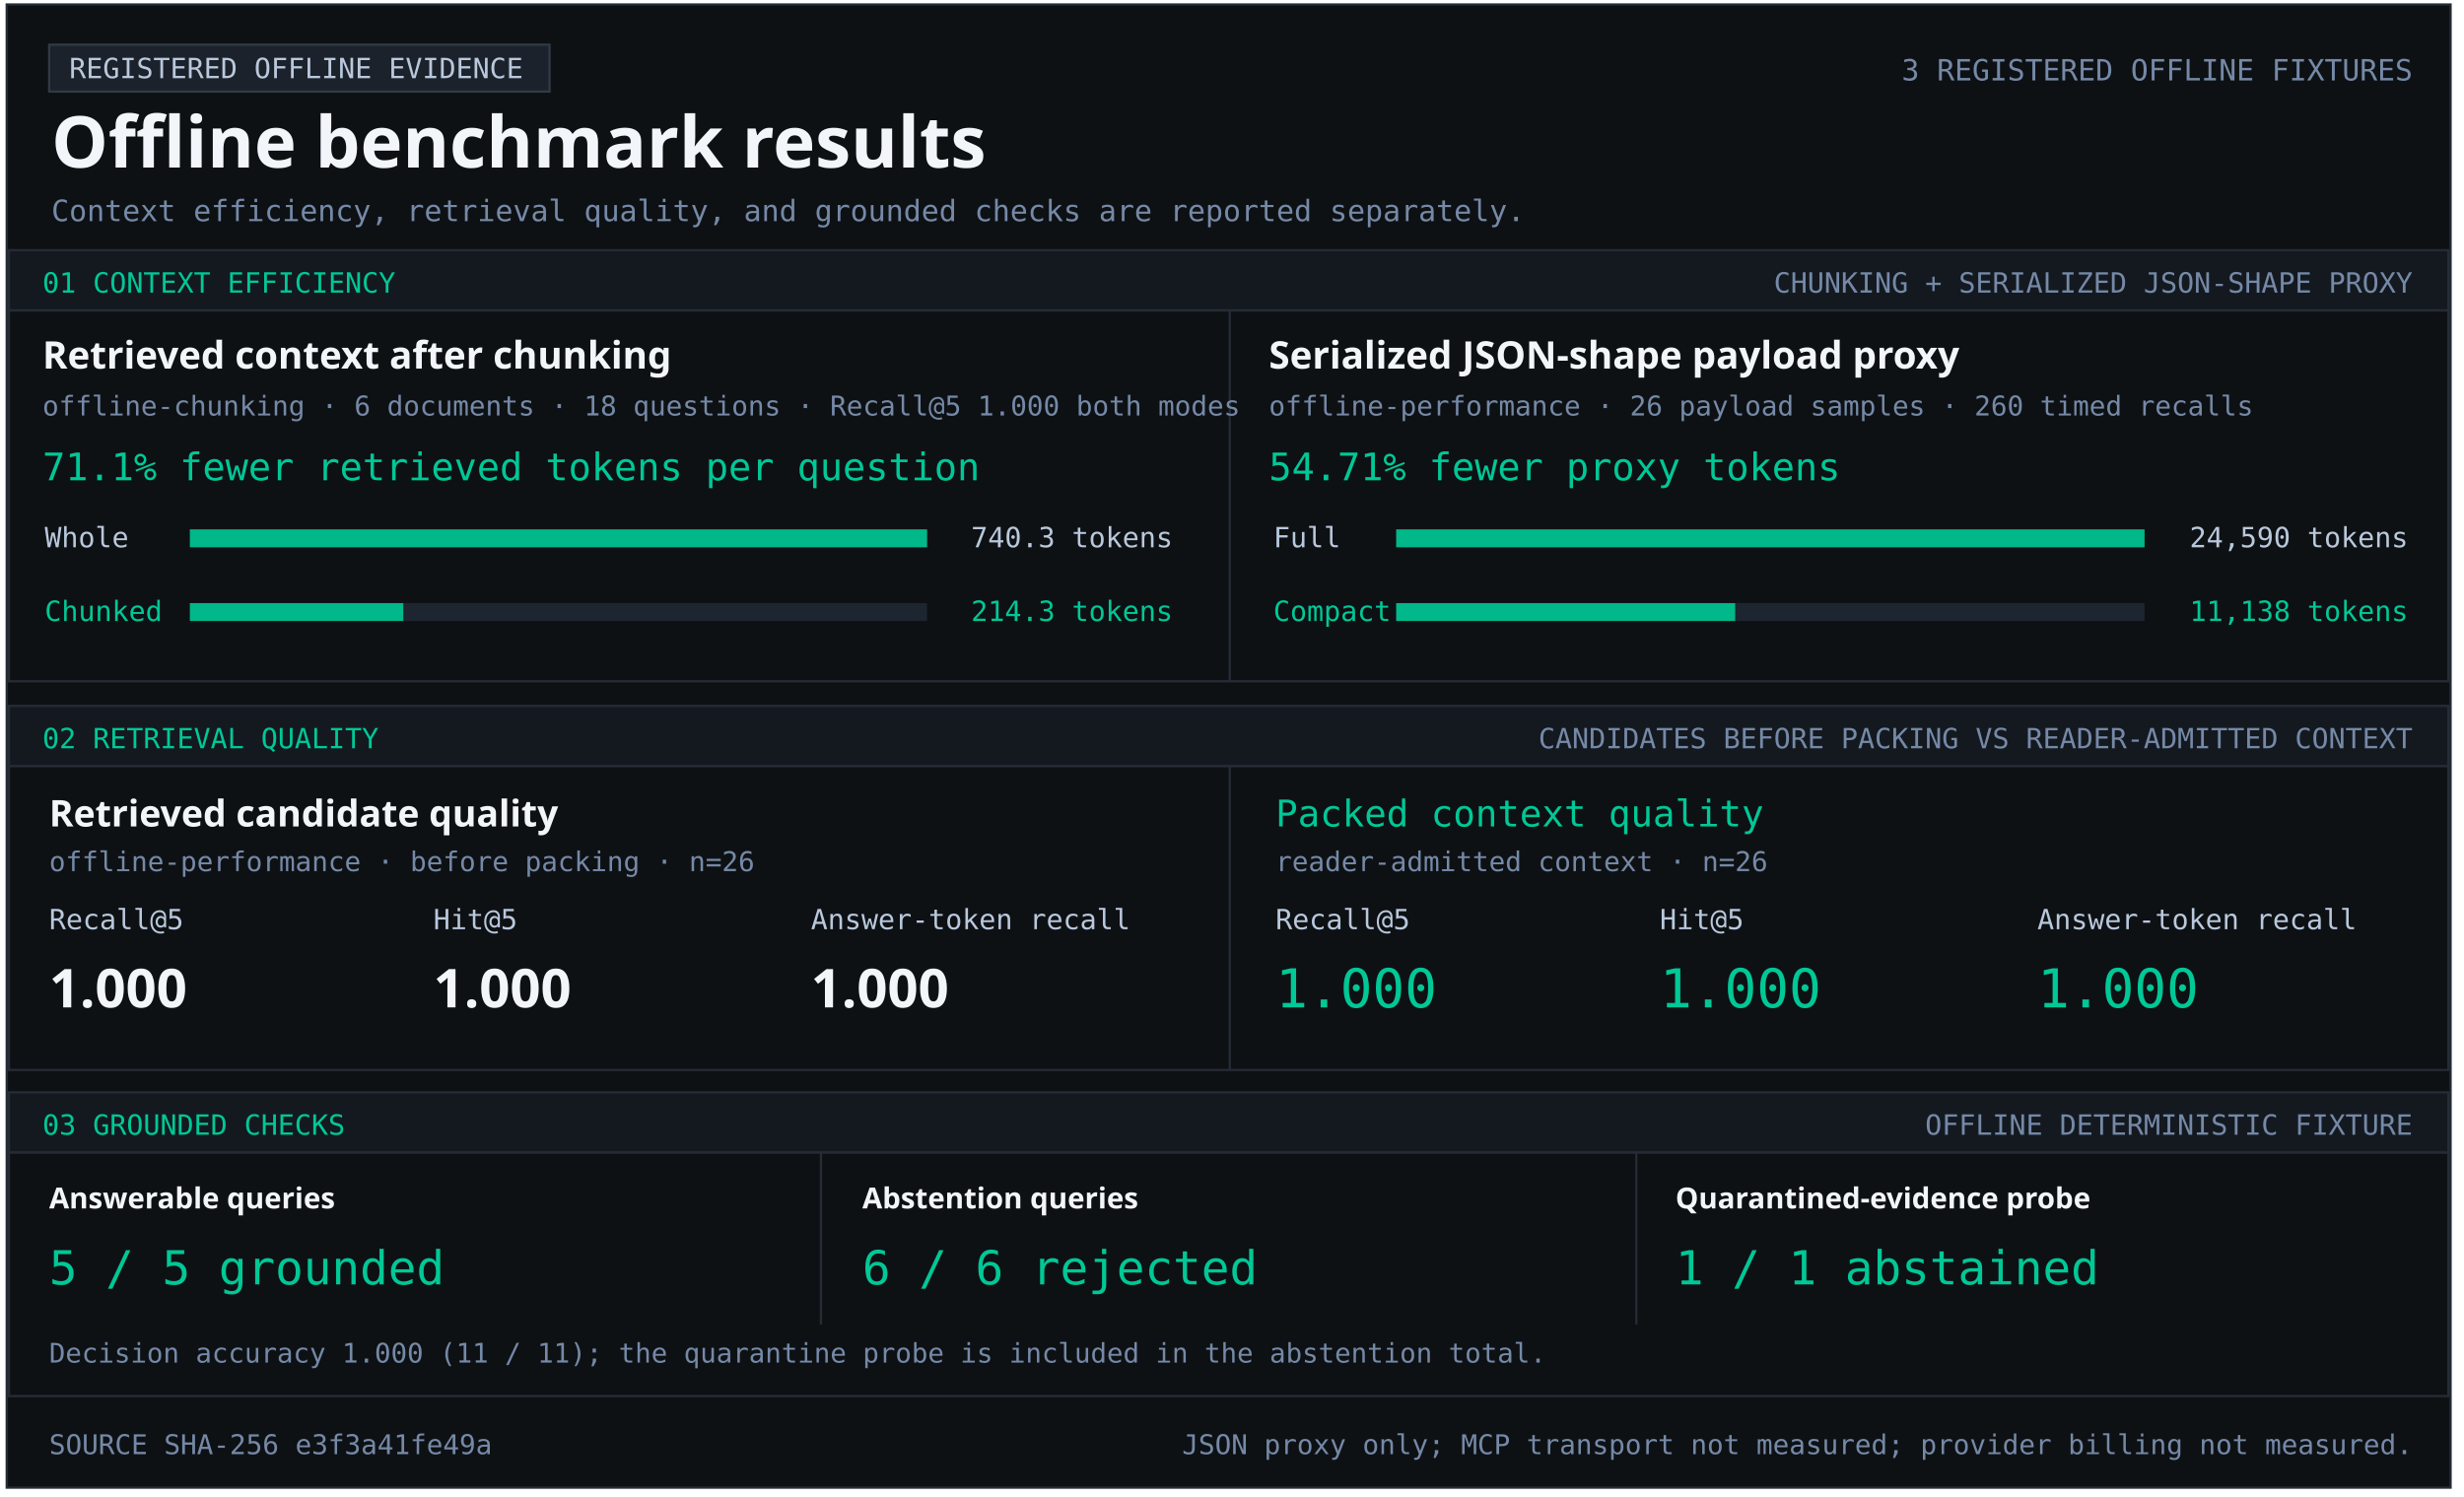
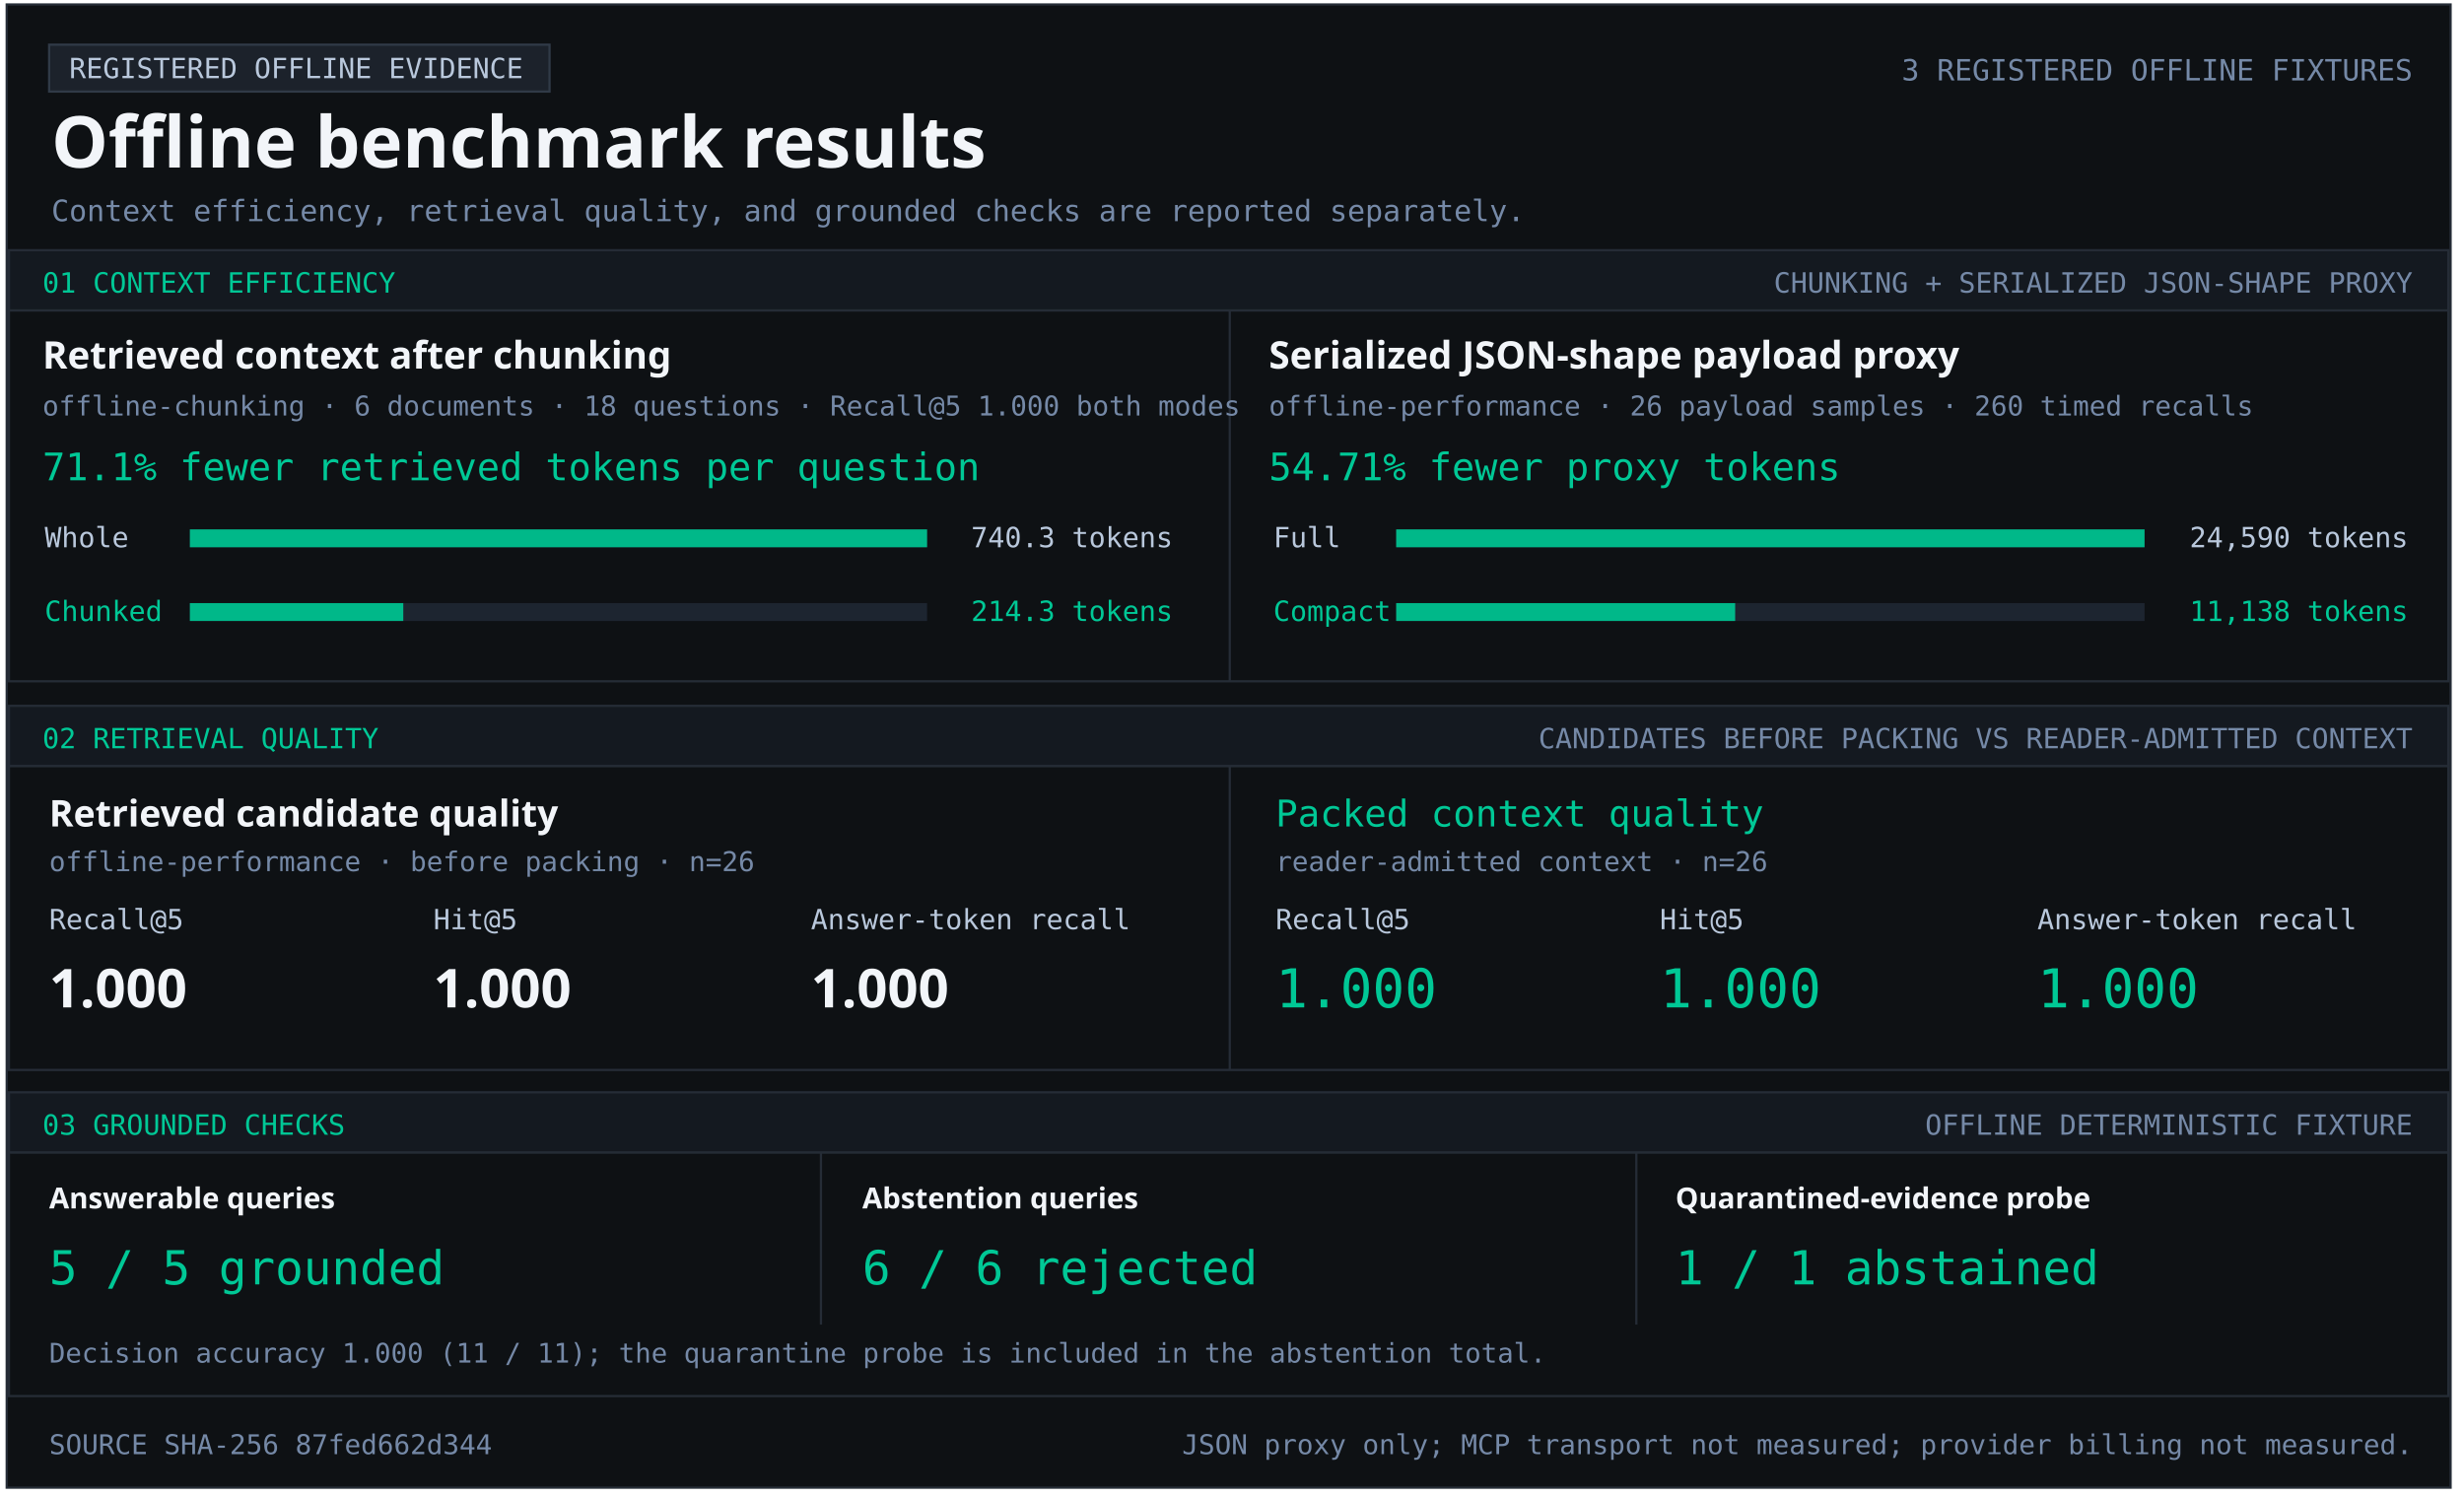
<svg xmlns="http://www.w3.org/2000/svg" width="1103" height="670" viewBox="0 0 1103 670" role="img" aria-labelledby="title desc">
  <style>text{font-family:Consolas,monospace;fill:#b9c8dc} .heading{font-family:Segoe UI,sans-serif;font-weight:700;fill:#f2f5f9} .green{fill:#00c896}.muted{fill:#7589a7}</style>
  <rect x="3" y="2" width="1094" height="664" fill="#0e1114" stroke="#252c36" />
  <rect x="22" y="20" width="224" height="21" fill="#1c222b" stroke="#303a47" />
  <text x="31" y="35" font-size="12.5" text-anchor="start">REGISTERED OFFLINE EVIDENCE</text>
  <text x="23" y="75" font-size="32" class="heading" text-anchor="start">Offline benchmark results</text>
  <text x="1080" y="36" font-size="13.1" class="muted" text-anchor="end">3 REGISTERED OFFLINE FIXTURES</text>
  <text x="23" y="99" font-size="13.2" class="muted" text-anchor="start">Context efficiency, retrieval quality, and grounded checks are reported separately.</text>
  <rect x="4" y="112" width="1092" height="27" fill="#141920" stroke="#252c36" />
  <text x="19" y="131" font-size="12.5" class="green" text-anchor="start">01  CONTEXT EFFICIENCY</text>
  <text x="1080" y="131" font-size="12.5" class="muted" text-anchor="end">CHUNKING + SERIALIZED JSON-SHAPE PROXY</text>
  <rect x="4" y="139" width="1092" height="166" fill="#0e1114" stroke="#252c36" />
  <rect x="550" y="139" width="1" height="166" fill="#252c36" />
  <text x="19" y="165" font-size="17" class="heading" text-anchor="start">Retrieved context after chunking</text>
  <text x="19" y="186" font-size="12.2" class="muted" text-anchor="start">offline-chunking · 6 documents · 18 questions · Recall@5 1.000 both modes</text>
  <text x="19" y="215" font-size="17" class="green" text-anchor="start">71.1% fewer retrieved tokens per question</text>
  <text x="20" y="245" font-size="12.5" text-anchor="start">Whole</text>
  <rect x="85" y="237" width="330" height="8" fill="#1d2530" />
  <rect x="85" y="237" width="330.00" height="8" fill="#00b889" />
  <text x="525" y="245" font-size="12.5" text-anchor="end">740.3 tokens</text>
  <text x="20" y="278" font-size="12.5" class="green" text-anchor="start">Chunked</text>
  <rect x="85" y="270" width="330" height="8" fill="#1d2530" />
  <rect x="85" y="270" width="95.53" height="8" fill="#00b889" />
  <text x="525" y="278" font-size="12.5" class="green" text-anchor="end">214.3 tokens</text>
  <text x="568" y="165" font-size="17" class="heading" text-anchor="start">Serialized JSON-shape payload proxy</text>
  <text x="568" y="186" font-size="12.2" class="muted" text-anchor="start">offline-performance · 26 payload samples · 260 timed recalls</text>
  <text x="568" y="215" font-size="17" class="green" text-anchor="start">54.71% fewer proxy tokens</text>
  <text x="570" y="245" font-size="12.5" text-anchor="start">Full</text>
  <rect x="625" y="237" width="335" height="8" fill="#1d2530" />
  <rect x="625" y="237" width="335.00" height="8" fill="#00b889" />
  <text x="1078" y="245" font-size="12.5" text-anchor="end">24,590 tokens</text>
  <text x="570" y="278" font-size="12.5" class="green" text-anchor="start">Compact</text>
  <rect x="625" y="270" width="335" height="8" fill="#1d2530" />
  <rect x="625" y="270" width="151.74" height="8" fill="#00b889" />
  <text x="1078" y="278" font-size="12.5" class="green" text-anchor="end">11,138 tokens</text>
  <rect x="4" y="316" width="1092" height="27" fill="#141920" stroke="#252c36" />
  <text x="19" y="335" font-size="12.5" class="green" text-anchor="start">02  RETRIEVAL QUALITY</text>
  <text x="1080" y="335" font-size="12.5" class="muted" text-anchor="end">CANDIDATES BEFORE PACKING VS READER-ADMITTED CONTEXT</text>
  <rect x="4" y="343" width="1092" height="136" fill="#0e1114" stroke="#252c36" />
  <rect x="550" y="343" width="1" height="136" fill="#252c36" />
  <text x="22" y="370" font-size="16.5" class="heading" text-anchor="start">Retrieved candidate quality</text>
  <text x="22" y="390" font-size="12.2" class="muted" text-anchor="start">offline-performance · before packing · n=26</text>
  <text x="22" y="416" font-size="12.5" text-anchor="start">Recall@5</text>
  <text x="194" y="416" font-size="12.5" text-anchor="start">Hit@5</text>
  <text x="363" y="416" font-size="12.5" text-anchor="start">Answer-token recall</text>
  <text x="22" y="451" font-size="24" class="heading" text-anchor="start">1.000</text>
  <text x="194" y="451" font-size="24" class="heading" text-anchor="start">1.000</text>
  <text x="363" y="451" font-size="24" class="heading" text-anchor="start">1.000</text>
  <text x="571" y="370" font-size="16.5" class="green" text-anchor="start">Packed context quality</text>
  <text x="571" y="390" font-size="12.2" class="muted" text-anchor="start">reader-admitted context · n=26</text>
  <text x="571" y="416" font-size="12.5" text-anchor="start">Recall@5</text>
  <text x="743" y="416" font-size="12.5" text-anchor="start">Hit@5</text>
  <text x="912" y="416" font-size="12.5" text-anchor="start">Answer-token recall</text>
  <text x="571" y="451" font-size="24" class="green" text-anchor="start">1.000</text>
  <text x="743" y="451" font-size="24" class="green" text-anchor="start">1.000</text>
  <text x="912" y="451" font-size="24" class="green" text-anchor="start">1.000</text>
  <rect x="4" y="489" width="1092" height="27" fill="#141920" stroke="#252c36" />
  <text x="19" y="508" font-size="12.5" class="green" text-anchor="start">03  GROUNDED CHECKS</text>
  <text x="1080" y="508" font-size="12.5" class="muted" text-anchor="end">OFFLINE DETERMINISTIC FIXTURE</text>
  <rect x="4" y="516" width="1092" height="109" fill="#0e1114" stroke="#252c36" />
  <rect x="367" y="516" width="1" height="77" fill="#252c36" />
  <rect x="732" y="516" width="1" height="77" fill="#252c36" />
  <text x="22" y="541" font-size="13" class="heading" text-anchor="start">Answerable queries</text>
  <text x="22" y="575" font-size="21" class="green" text-anchor="start">5 / 5 grounded</text>
  <text x="386" y="541" font-size="13" class="heading" text-anchor="start">Abstention queries</text>
  <text x="386" y="575" font-size="21" class="green" text-anchor="start">6 / 6 rejected</text>
  <text x="750" y="541" font-size="13" class="heading" text-anchor="start">Quarantined-evidence probe</text>
  <text x="750" y="575" font-size="21" class="green" text-anchor="start">1 / 1 abstained</text>
  <text x="22" y="610" font-size="12.1" class="muted" text-anchor="start">Decision accuracy 1.000 (11 / 11); the quarantine probe is included in the abstention total.</text>
-   <text x="22" y="651" font-size="12.2" class="muted" text-anchor="start">SOURCE SHA-256  e3f3a41fe49a</text>
+   <text x="22" y="651" font-size="12.2" class="muted" text-anchor="start">SOURCE SHA-256  87fed662d344</text>
  <text x="1080" y="651" font-size="12.2" class="muted" text-anchor="end">JSON proxy only; MCP transport not measured; provider billing not measured.</text>
</svg>
